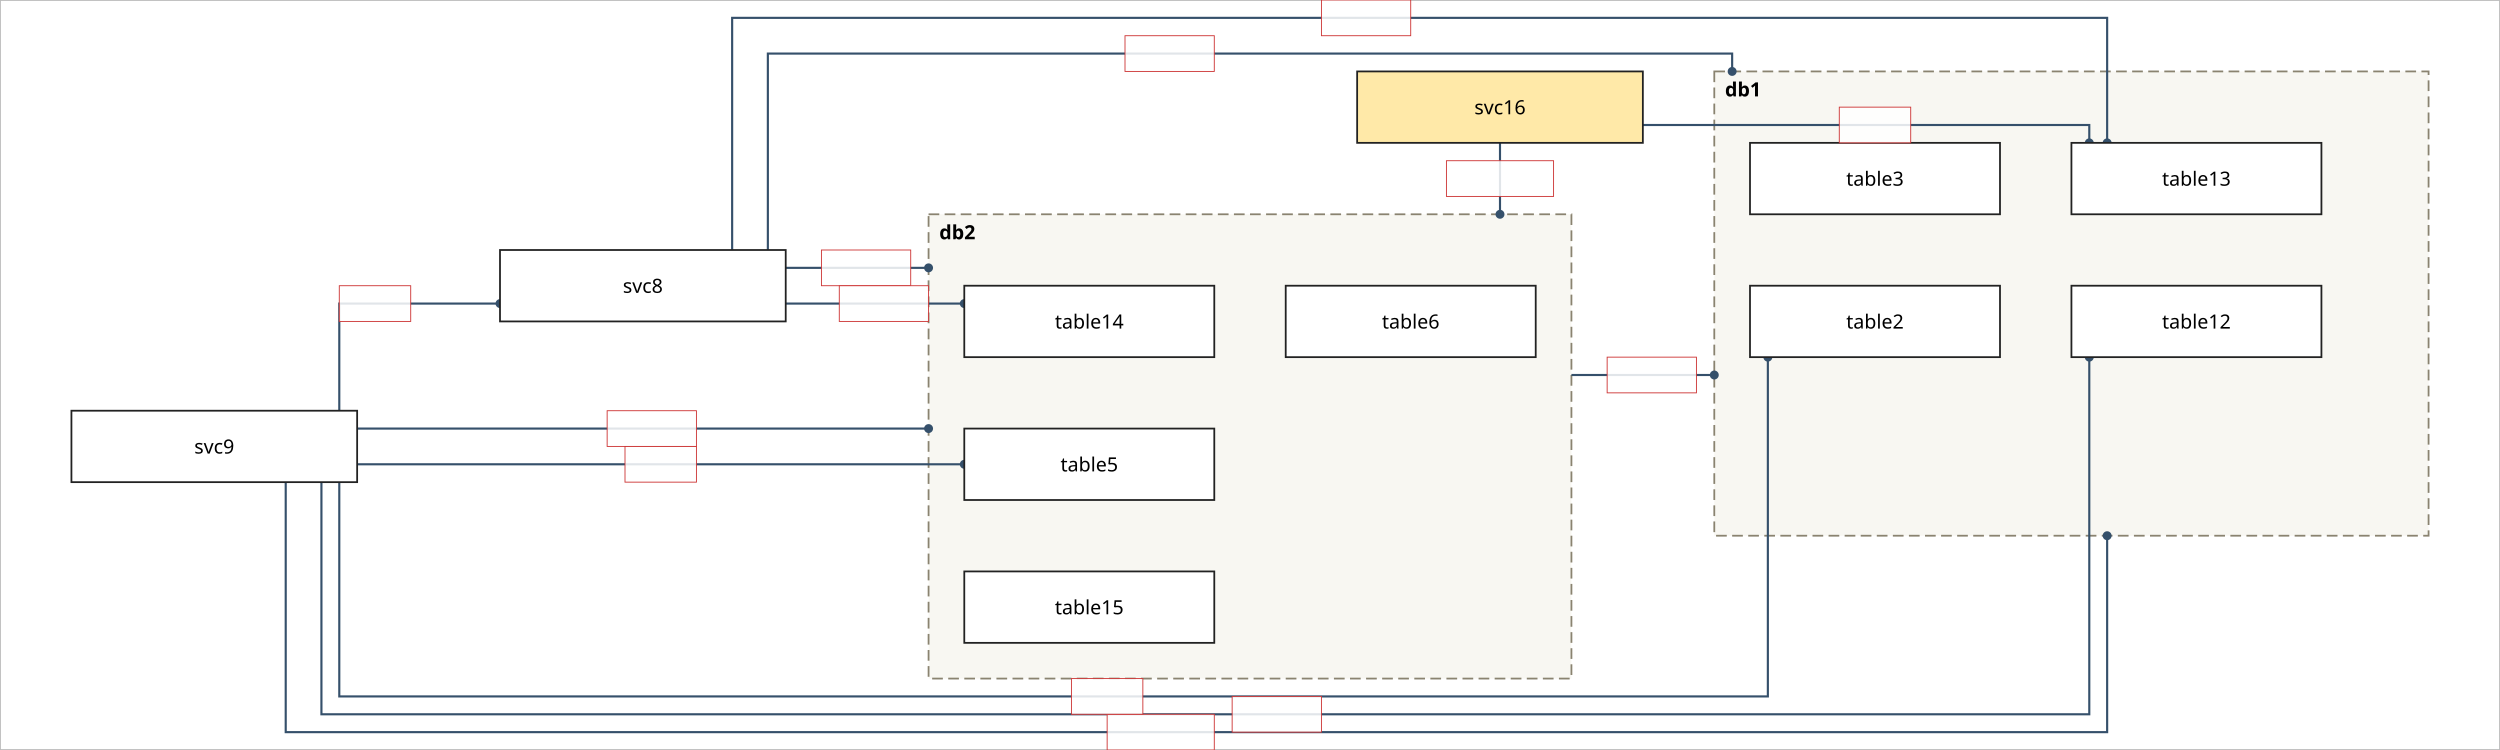
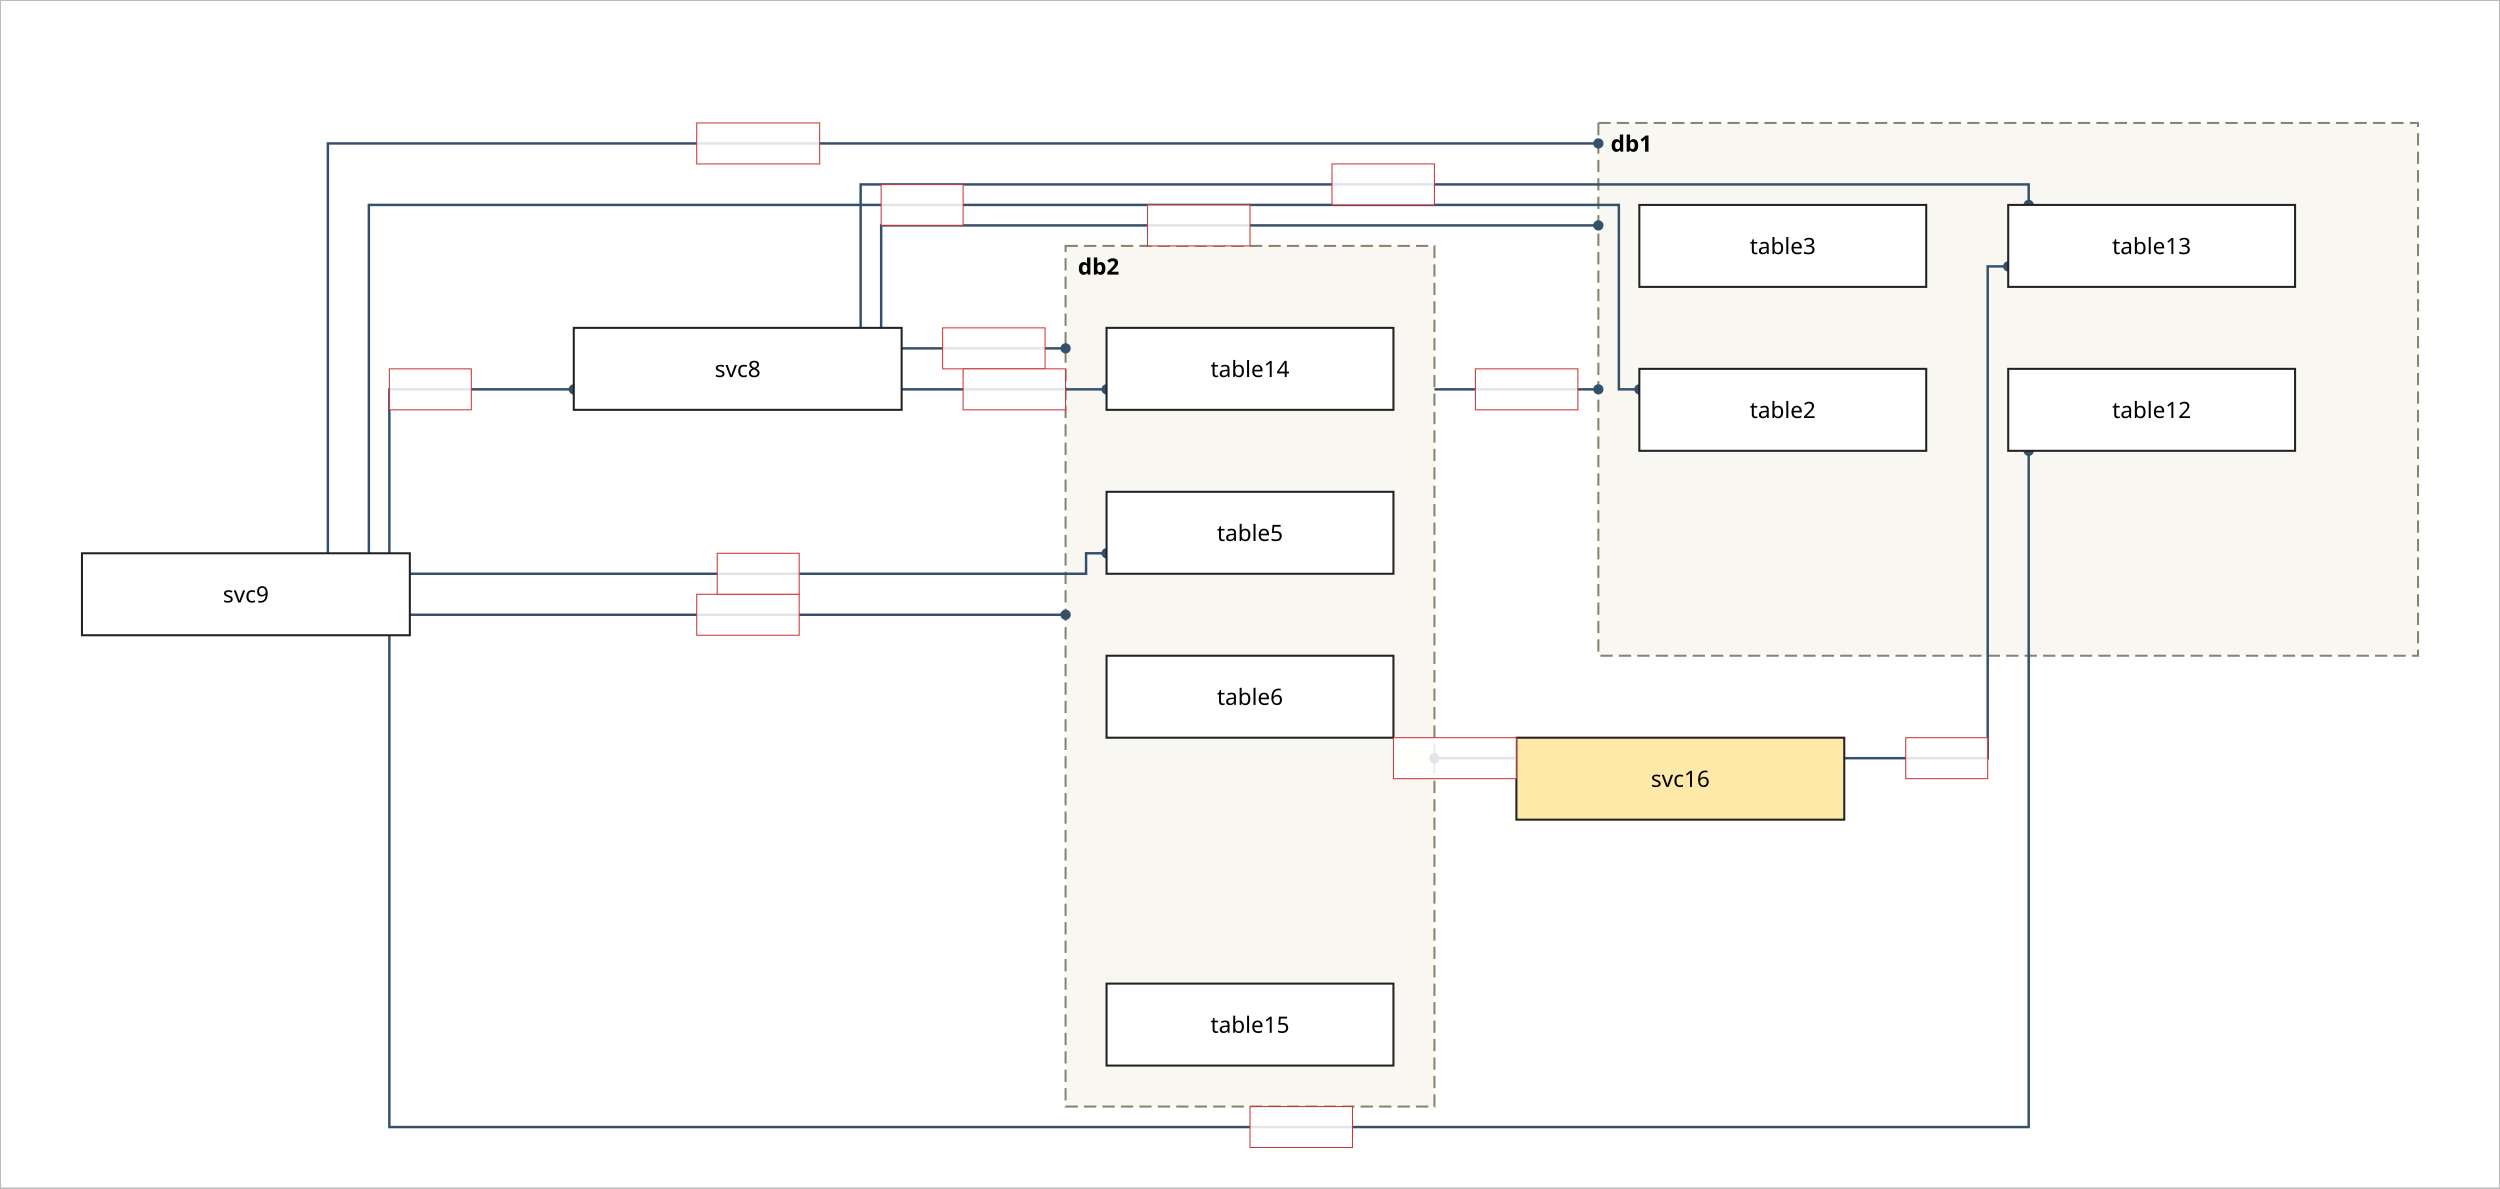
- <svg xmlns="http://www.w3.org/2000/svg" width="1400" height="420" viewBox="0 0 1400 420" font-family="sans-serif" font-size="11">
+ <svg xmlns="http://www.w3.org/2000/svg" width="1220" height="580" viewBox="0 0 1220 580" font-family="sans-serif" font-size="11">
  <rect width="100%" height="100%" fill="#fff" stroke="#bbb" />
-   <rect x="960" y="40" width="400" height="260" fill="#f3f1ea" fill-opacity="0.6" stroke="#8a8370" stroke-dasharray="6 3" />
-   <text x="966" y="54" font-weight="bold">db1</text>
-   <rect x="520" y="120" width="360" height="260" fill="#f3f1ea" fill-opacity="0.6" stroke="#8a8370" stroke-dasharray="6 3" />
+   <rect x="780" y="60" width="400" height="260" fill="#f3f1ea" fill-opacity="0.6" stroke="#8a8370" stroke-dasharray="6 3" />
+   <text x="786" y="74" font-weight="bold">db1</text>
+   <rect x="520" y="120" width="180" height="420" fill="#f3f1ea" fill-opacity="0.6" stroke="#8a8370" stroke-dasharray="6 3" />
  <text x="526" y="134" font-weight="bold">db2</text>
-   <polyline points="880,210 960,210" fill="none" stroke="#35506b" stroke-width="1.2" />
-   <circle cx="960" cy="210" r="2.5" fill="#35506b" />
-   <polyline points="920,70 1170,70 1170,80" fill="none" stroke="#35506b" stroke-width="1.2" />
-   <circle cx="1170" cy="80" r="2.5" fill="#35506b" />
-   <polyline points="840,80 840,120" fill="none" stroke="#35506b" stroke-width="1.2" />
-   <circle cx="840" cy="120" r="2.5" fill="#35506b" />
-   <polyline points="430,140 430,30 970,30 970,40" fill="none" stroke="#35506b" stroke-width="1.2" />
-   <circle cx="970" cy="40" r="2.5" fill="#35506b" />
-   <polyline points="410,140 410,10 1180,10 1180,80" fill="none" stroke="#35506b" stroke-width="1.2" />
-   <circle cx="1180" cy="80" r="2.5" fill="#35506b" />
-   <polyline points="440,150 520,150" fill="none" stroke="#35506b" stroke-width="1.2" />
-   <circle cx="520" cy="150" r="2.5" fill="#35506b" />
-   <polyline points="440,170 540,170" fill="none" stroke="#35506b" stroke-width="1.2" />
-   <circle cx="540" cy="170" r="2.5" fill="#35506b" />
-   <polyline points="160,270 160,410 1180,410 1180,300" fill="none" stroke="#35506b" stroke-width="1.2" />
-   <circle cx="1180" cy="300" r="2.5" fill="#35506b" />
-   <polyline points="180,270 180,400 1170,400 1170,200" fill="none" stroke="#35506b" stroke-width="1.2" />
-   <circle cx="1170" cy="200" r="2.5" fill="#35506b" />
-   <polyline points="190,270 190,390 990,390 990,200" fill="none" stroke="#35506b" stroke-width="1.2" />
-   <circle cx="990" cy="200" r="2.5" fill="#35506b" />
-   <polyline points="200,240 520,240" fill="none" stroke="#35506b" stroke-width="1.2" />
-   <circle cx="520" cy="240" r="2.5" fill="#35506b" />
-   <polyline points="200,260 540,260" fill="none" stroke="#35506b" stroke-width="1.2" />
-   <circle cx="540" cy="260" r="2.5" fill="#35506b" />
-   <polyline points="190,230 190,170 280,170" fill="none" stroke="#35506b" stroke-width="1.2" />
-   <circle cx="280" cy="170" r="2.5" fill="#35506b" />
-   <rect x="1160" y="160" width="140" height="40" fill="#fff" stroke="#222" />
-   <text x="1230" y="184" text-anchor="middle">table12</text>
-   <rect x="1160" y="80" width="140" height="40" fill="#fff" stroke="#222" />
-   <text x="1230" y="104" text-anchor="middle">table13</text>
-   <rect x="980" y="160" width="140" height="40" fill="#fff" stroke="#222" />
-   <text x="1050" y="184" text-anchor="middle">table2</text>
-   <rect x="980" y="80" width="140" height="40" fill="#fff" stroke="#222" />
-   <text x="1050" y="104" text-anchor="middle">table3</text>
+   <polyline points="700,190 780,190" fill="none" stroke="#35506b" stroke-width="1.2" />
+   <circle cx="780" cy="190" r="2.5" fill="#35506b" />
+   <polyline points="900,370 970,370 970,130 980,130" fill="none" stroke="#35506b" stroke-width="1.2" />
+   <circle cx="980" cy="130" r="2.5" fill="#35506b" />
+   <polyline points="740,370 700,370" fill="none" stroke="#35506b" stroke-width="1.2" />
+   <circle cx="700" cy="370" r="2.5" fill="#35506b" />
+   <polyline points="430,160 430,110 780,110" fill="none" stroke="#35506b" stroke-width="1.2" />
+   <circle cx="780" cy="110" r="2.5" fill="#35506b" />
+   <polyline points="420,160 420,90 990,90 990,100" fill="none" stroke="#35506b" stroke-width="1.2" />
+   <circle cx="990" cy="100" r="2.5" fill="#35506b" />
+   <polyline points="440,170 520,170" fill="none" stroke="#35506b" stroke-width="1.2" />
+   <circle cx="520" cy="170" r="2.5" fill="#35506b" />
+   <polyline points="440,190 540,190" fill="none" stroke="#35506b" stroke-width="1.2" />
+   <circle cx="540" cy="190" r="2.5" fill="#35506b" />
+   <polyline points="160,270 160,70 780,70" fill="none" stroke="#35506b" stroke-width="1.2" />
+   <circle cx="780" cy="70" r="2.5" fill="#35506b" />
+   <polyline points="190,310 190,550 990,550 990,220" fill="none" stroke="#35506b" stroke-width="1.2" />
+   <circle cx="990" cy="220" r="2.5" fill="#35506b" />
+   <polyline points="180,270 180,100 790,100 790,190 800,190" fill="none" stroke="#35506b" stroke-width="1.2" />
+   <circle cx="800" cy="190" r="2.5" fill="#35506b" />
+   <polyline points="200,300 520,300" fill="none" stroke="#35506b" stroke-width="1.2" />
+   <circle cx="520" cy="300" r="2.5" fill="#35506b" />
+   <polyline points="200,280 530,280 530,270 540,270" fill="none" stroke="#35506b" stroke-width="1.2" />
+   <circle cx="540" cy="270" r="2.5" fill="#35506b" />
+   <polyline points="190,270 190,190 280,190" fill="none" stroke="#35506b" stroke-width="1.2" />
+   <circle cx="280" cy="190" r="2.5" fill="#35506b" />
+   <rect x="980" y="180" width="140" height="40" fill="#fff" stroke="#222" />
+   <text x="1050" y="204" text-anchor="middle">table12</text>
+   <rect x="980" y="100" width="140" height="40" fill="#fff" stroke="#222" />
+   <text x="1050" y="124" text-anchor="middle">table13</text>
+   <rect x="800" y="180" width="140" height="40" fill="#fff" stroke="#222" />
+   <text x="870" y="204" text-anchor="middle">table2</text>
+   <rect x="800" y="100" width="140" height="40" fill="#fff" stroke="#222" />
+   <text x="870" y="124" text-anchor="middle">table3</text>
  <rect x="540" y="160" width="140" height="40" fill="#fff" stroke="#222" />
  <text x="610" y="184" text-anchor="middle">table14</text>
-   <rect x="540" y="320" width="140" height="40" fill="#fff" stroke="#222" />
-   <text x="610" y="344" text-anchor="middle">table15</text>
+   <rect x="540" y="480" width="140" height="40" fill="#fff" stroke="#222" />
+   <text x="610" y="504" text-anchor="middle">table15</text>
  <rect x="540" y="240" width="140" height="40" fill="#fff" stroke="#222" />
  <text x="610" y="264" text-anchor="middle">table5</text>
-   <rect x="720" y="160" width="140" height="40" fill="#fff" stroke="#222" />
-   <text x="790" y="184" text-anchor="middle">table6</text>
-   <rect x="760" y="40" width="160" height="40" fill="#ffe9a8" stroke="#222" />
-   <text x="840" y="64" text-anchor="middle">svc16</text>
-   <rect x="280" y="140" width="160" height="40" fill="#fff" stroke="#222" />
-   <text x="360" y="164" text-anchor="middle">svc8</text>
-   <rect x="40" y="230" width="160" height="40" fill="#fff" stroke="#222" />
-   <text x="120" y="254" text-anchor="middle">svc9</text>
-   <rect x="900" y="200" width="50" height="20" fill="#fff" fill-opacity="0.85" stroke="#c33" stroke-width="0.5" />
-   <rect x="1030" y="60" width="40" height="20" fill="#fff" fill-opacity="0.85" stroke="#c33" stroke-width="0.5" />
-   <rect x="810" y="90" width="60" height="20" fill="#fff" fill-opacity="0.85" stroke="#c33" stroke-width="0.5" />
-   <rect x="630" y="20" width="50" height="20" fill="#fff" fill-opacity="0.85" stroke="#c33" stroke-width="0.5" />
-   <rect x="740" y="0" width="50" height="20" fill="#fff" fill-opacity="0.85" stroke="#c33" stroke-width="0.5" />
-   <rect x="460" y="140" width="50" height="20" fill="#fff" fill-opacity="0.85" stroke="#c33" stroke-width="0.5" />
-   <rect x="470" y="160" width="50" height="20" fill="#fff" fill-opacity="0.85" stroke="#c33" stroke-width="0.5" />
-   <rect x="620" y="400" width="60" height="20" fill="#fff" fill-opacity="0.85" stroke="#c33" stroke-width="0.5" />
-   <rect x="690" y="390" width="50" height="20" fill="#fff" fill-opacity="0.85" stroke="#c33" stroke-width="0.5" />
-   <rect x="600" y="380" width="40" height="20" fill="#fff" fill-opacity="0.85" stroke="#c33" stroke-width="0.5" />
-   <rect x="340" y="230" width="50" height="20" fill="#fff" fill-opacity="0.85" stroke="#c33" stroke-width="0.5" />
-   <rect x="350" y="250" width="40" height="20" fill="#fff" fill-opacity="0.85" stroke="#c33" stroke-width="0.5" />
-   <rect x="190" y="160" width="40" height="20" fill="#fff" fill-opacity="0.85" stroke="#c33" stroke-width="0.5" />
+   <rect x="540" y="320" width="140" height="40" fill="#fff" stroke="#222" />
+   <text x="610" y="344" text-anchor="middle">table6</text>
+   <rect x="740" y="360" width="160" height="40" fill="#ffe9a8" stroke="#222" />
+   <text x="820" y="384" text-anchor="middle">svc16</text>
+   <rect x="280" y="160" width="160" height="40" fill="#fff" stroke="#222" />
+   <text x="360" y="184" text-anchor="middle">svc8</text>
+   <rect x="40" y="270" width="160" height="40" fill="#fff" stroke="#222" />
+   <text x="120" y="294" text-anchor="middle">svc9</text>
+   <rect x="720" y="180" width="50" height="20" fill="#fff" fill-opacity="0.85" stroke="#c33" stroke-width="0.5" />
+   <rect x="930" y="360" width="40" height="20" fill="#fff" fill-opacity="0.85" stroke="#c33" stroke-width="0.5" />
+   <rect x="680" y="360" width="60" height="20" fill="#fff" fill-opacity="0.85" stroke="#c33" stroke-width="0.5" />
+   <rect x="560" y="100" width="50" height="20" fill="#fff" fill-opacity="0.85" stroke="#c33" stroke-width="0.5" />
+   <rect x="650" y="80" width="50" height="20" fill="#fff" fill-opacity="0.85" stroke="#c33" stroke-width="0.5" />
+   <rect x="460" y="160" width="50" height="20" fill="#fff" fill-opacity="0.85" stroke="#c33" stroke-width="0.5" />
+   <rect x="470" y="180" width="50" height="20" fill="#fff" fill-opacity="0.85" stroke="#c33" stroke-width="0.5" />
+   <rect x="340" y="60" width="60" height="20" fill="#fff" fill-opacity="0.85" stroke="#c33" stroke-width="0.5" />
+   <rect x="610" y="540" width="50" height="20" fill="#fff" fill-opacity="0.85" stroke="#c33" stroke-width="0.5" />
+   <rect x="430" y="90" width="40" height="20" fill="#fff" fill-opacity="0.85" stroke="#c33" stroke-width="0.5" />
+   <rect x="340" y="290" width="50" height="20" fill="#fff" fill-opacity="0.85" stroke="#c33" stroke-width="0.5" />
+   <rect x="350" y="270" width="40" height="20" fill="#fff" fill-opacity="0.85" stroke="#c33" stroke-width="0.5" />
+   <rect x="190" y="180" width="40" height="20" fill="#fff" fill-opacity="0.85" stroke="#c33" stroke-width="0.5" />
</svg>
